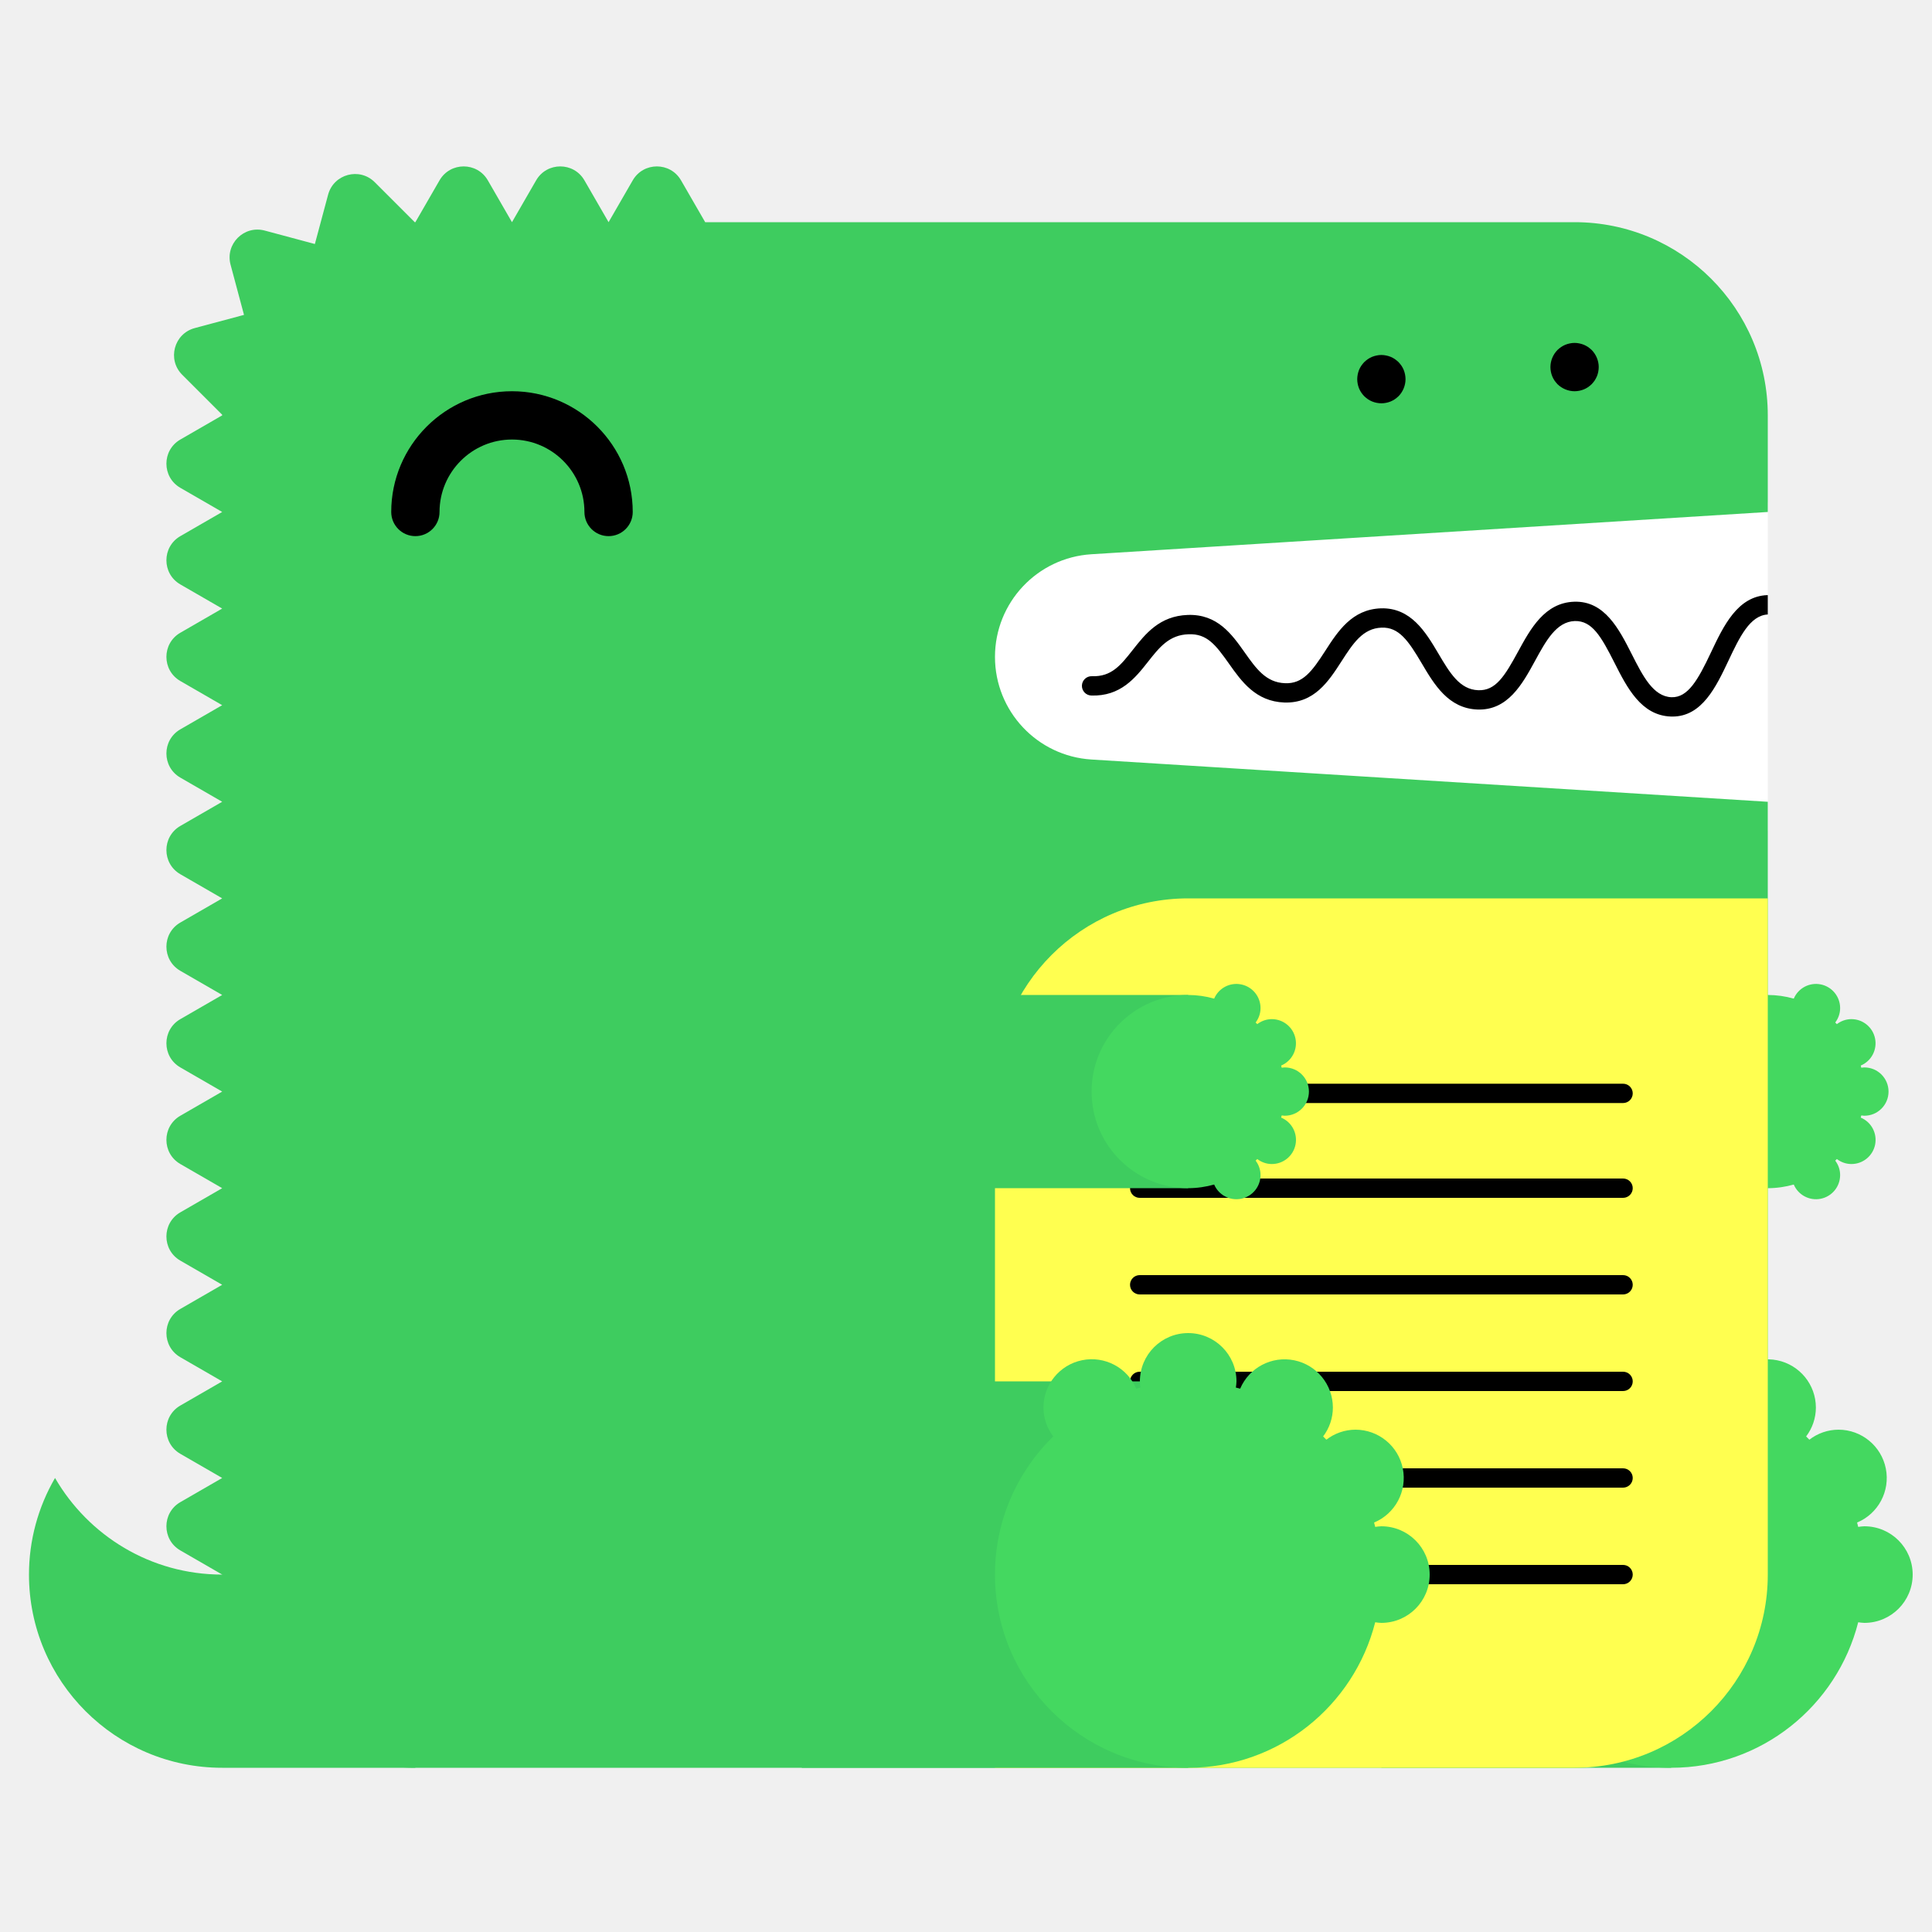
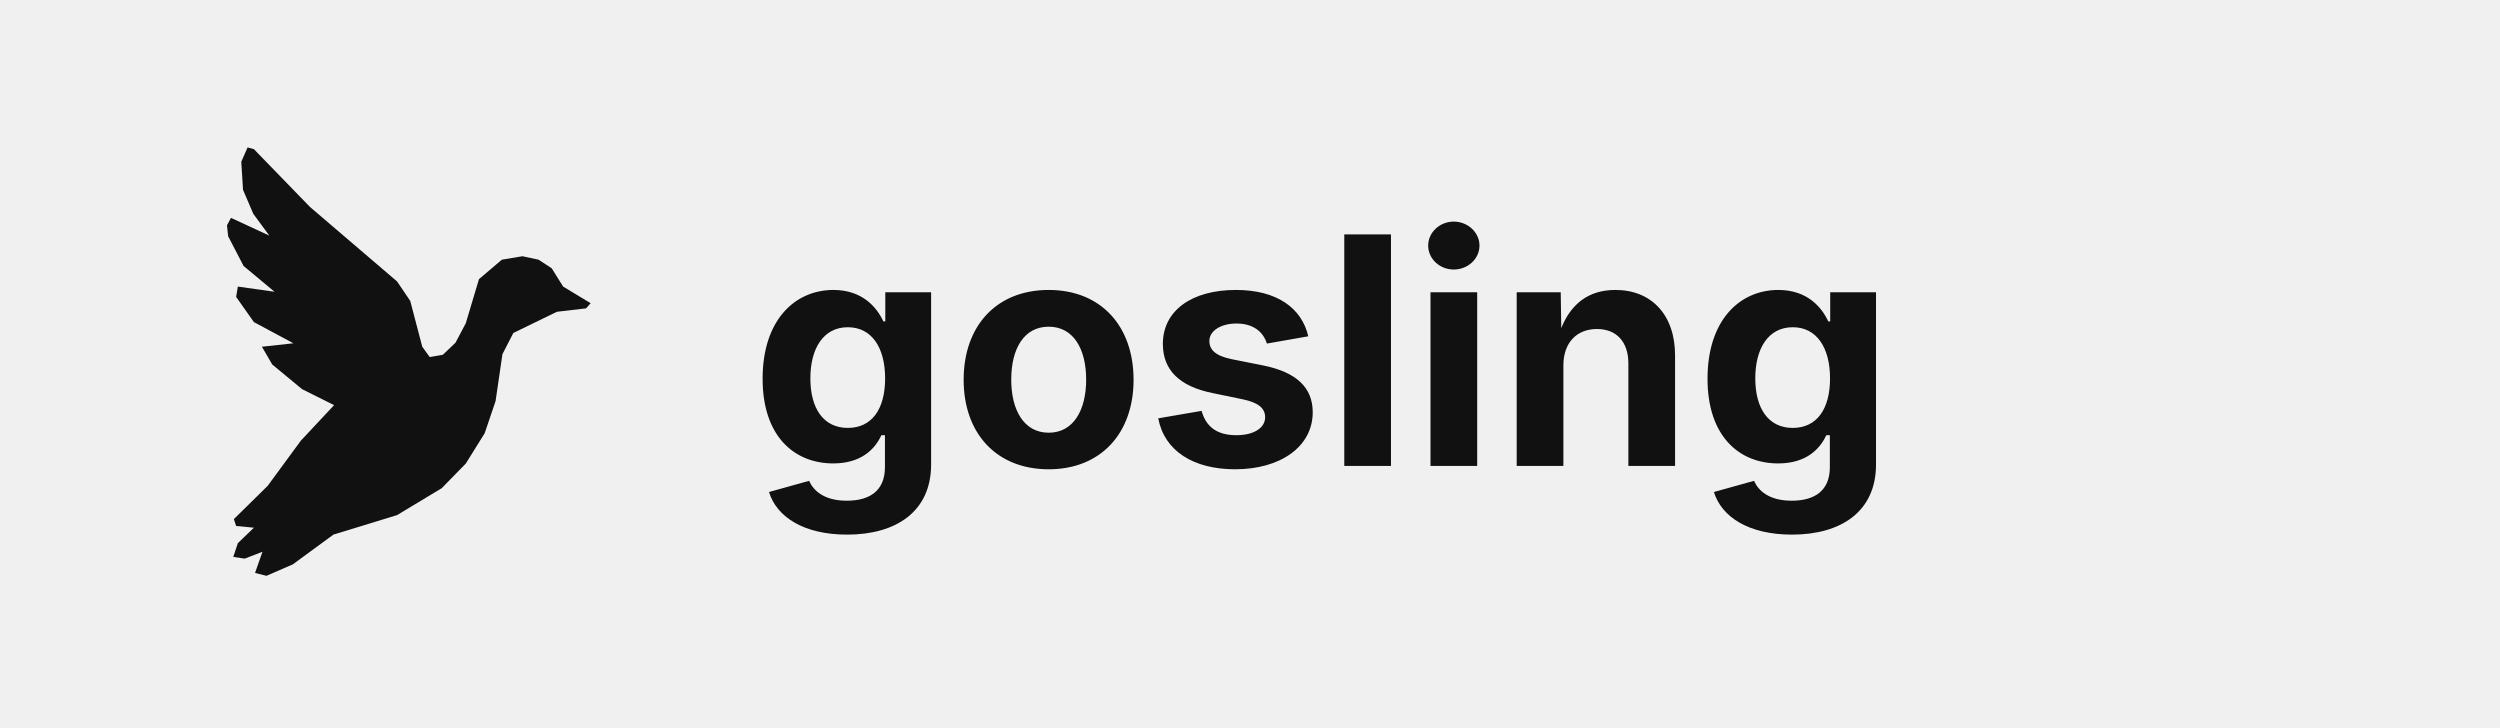
- <svg xmlns="http://www.w3.org/2000/svg" width="200" height="200" viewBox="0 0 200 200">
-   <g fill="none" fill-rule="evenodd">
-     <path fill="#FFF" d="M99 52h84v34H99z" />
-     <path d="M23 163c-7.398 0-13.843-4.027-17.303-10A19.886 19.886 0 0 0 3 163c0 11.046 8.954 20 20 20h20v-20H23z" fill="#3ECC5F" />
-     <path d="M112.98 57.376L183 53V43c0-11.046-8.954-20-20-20H73l-2.5-4.33c-1.112-1.925-3.889-1.925-5 0L63 23l-2.5-4.33c-1.111-1.925-3.889-1.925-5 0L53 23l-2.5-4.33c-1.111-1.925-3.889-1.925-5 0L43 23c-.022 0-.042.003-.065.003l-4.142-4.141c-1.57-1.571-4.252-.853-4.828 1.294l-1.369 5.104-5.192-1.392c-2.148-.575-4.111 1.389-3.535 3.536l1.39 5.193-5.102 1.367c-2.148.576-2.867 3.259-1.296 4.83l4.142 4.142c0 .021-.003.042-.003.064l-4.33 2.5c-1.925 1.111-1.925 3.889 0 5L23 53l-4.33 2.5c-1.925 1.111-1.925 3.889 0 5L23 63l-4.33 2.5c-1.925 1.111-1.925 3.889 0 5L23 73l-4.33 2.5c-1.925 1.111-1.925 3.889 0 5L23 83l-4.33 2.5c-1.925 1.111-1.925 3.889 0 5L23 93l-4.33 2.5c-1.925 1.111-1.925 3.889 0 5L23 103l-4.33 2.5c-1.925 1.111-1.925 3.889 0 5L23 113l-4.33 2.5c-1.925 1.111-1.925 3.889 0 5L23 123l-4.33 2.5c-1.925 1.111-1.925 3.889 0 5L23 133l-4.33 2.5c-1.925 1.111-1.925 3.889 0 5L23 143l-4.33 2.5c-1.925 1.111-1.925 3.889 0 5L23 153l-4.33 2.5c-1.925 1.111-1.925 3.889 0 5L23 163c0 11.046 8.954 20 20 20h120c11.046 0 20-8.954 20-20V83l-70.02-4.376A10.645 10.645 0 0 1 103 68c0-5.621 4.37-10.273 9.98-10.624" fill="#3ECC5F" />
-     <path fill="#3ECC5F" d="M143 183h30v-40h-30z" />
-     <path d="M193 158c-.219 0-.428.037-.639.064-.038-.15-.074-.301-.116-.451A5 5 0 0 0 190.32 148a4.96 4.96 0 0 0-3.016 1.036 26.531 26.531 0 0 0-.335-.336 4.955 4.955 0 0 0 1.011-2.987 5 5 0 0 0-9.599-1.959c-.148-.042-.297-.077-.445-.115.027-.211.064-.42.064-.639a5 5 0 0 0-5-5 5 5 0 0 0-5 5c0 .219.037.428.064.639-.148.038-.297.073-.445.115a4.998 4.998 0 0 0-9.599 1.959c0 1.125.384 2.151 1.011 2.987-3.717 3.632-6.031 8.693-6.031 14.3 0 11.046 8.954 20 20 20 9.339 0 17.16-6.41 19.361-15.064.211.027.42.064.639.064a5 5 0 0 0 5-5 5 5 0 0 0-5-5" fill="#44D860" />
-     <path fill="#3ECC5F" d="M153 123h30v-20h-30z" />
-     <path d="M193 115.5a2.5 2.5 0 1 0 0-5c-.109 0-.214.019-.319.032-.02-.075-.037-.15-.058-.225a2.501 2.501 0 0 0-.963-4.807c-.569 0-1.088.197-1.508.518a6.653 6.653 0 0 0-.168-.168c.314-.417.506-.931.506-1.494a2.5 2.5 0 0 0-4.8-.979A9.987 9.987 0 0 0 183 103c-5.522 0-10 4.478-10 10s4.478 10 10 10c.934 0 1.833-.138 2.69-.377a2.5 2.5 0 0 0 4.8-.979c0-.563-.192-1.077-.506-1.494.057-.055.113-.111.168-.168.42.321.939.518 1.508.518a2.5 2.5 0 0 0 .963-4.807c.021-.074.038-.15.058-.225.105.013.21.032.319.032" fill="#44D860" />
-     <path d="M63 55.5a2.5 2.5 0 0 1-2.5-2.5c0-4.136-3.364-7.5-7.5-7.5s-7.5 3.364-7.5 7.5a2.5 2.5 0 1 1-5 0c0-6.893 5.607-12.5 12.5-12.5S65.5 46.107 65.5 53a2.5 2.5 0 0 1-2.5 2.5" fill="#000" />
-     <path d="M103 183h60c11.046 0 20-8.954 20-20V93h-60c-11.046 0-20 8.954-20 20v70z" fill="#FFFF50" />
-     <path d="M168.02 124h-50.04a1 1 0 1 1 0-2h50.04a1 1 0 1 1 0 2m0 20h-50.04a1 1 0 1 1 0-2h50.04a1 1 0 1 1 0 2m0 20h-50.04a1 1 0 1 1 0-2h50.04a1 1 0 1 1 0 2m0-49.814h-50.04a1 1 0 1 1 0-2h50.04a1 1 0 1 1 0 2m0 19.814h-50.04a1 1 0 1 1 0-2h50.04a1 1 0 1 1 0 2m0 20h-50.04a1 1 0 1 1 0-2h50.04a1 1 0 1 1 0 2M183 61.611c-.012 0-.022-.006-.034-.005-3.09.105-4.552 3.196-5.842 5.923-1.346 2.85-2.387 4.703-4.093 4.647-1.889-.068-2.969-2.202-4.113-4.46-1.314-2.594-2.814-5.536-5.963-5.426-3.046.104-4.513 2.794-5.807 5.167-1.377 2.528-2.314 4.065-4.121 3.994-1.927-.07-2.951-1.805-4.136-3.813-1.321-2.236-2.848-4.75-5.936-4.664-2.994.103-4.465 2.385-5.763 4.4-1.373 2.13-2.335 3.428-4.165 3.351-1.973-.07-2.992-1.51-4.171-3.177-1.324-1.873-2.816-3.993-5.895-3.89-2.928.1-4.399 1.97-5.696 3.618-1.232 1.564-2.194 2.802-4.229 2.724a1 1 0 0 0-.072 2c3.017.101 4.545-1.8 5.872-3.487 1.177-1.496 2.193-2.787 4.193-2.855 1.926-.082 2.829 1.115 4.195 3.045 1.297 1.834 2.769 3.914 5.731 4.021 3.103.104 4.596-2.215 5.918-4.267 1.182-1.834 2.202-3.417 4.15-3.484 1.793-.067 2.769 1.35 4.145 3.681 1.297 2.197 2.766 4.686 5.787 4.796 3.125.108 4.634-2.62 5.949-5.035 1.139-2.088 2.214-4.06 4.119-4.126 1.793-.042 2.728 1.595 4.111 4.33 1.292 2.553 2.757 5.445 5.825 5.556l.169.003c3.064 0 4.518-3.075 5.805-5.794 1.139-2.41 2.217-4.68 4.067-4.773v-2z" fill="#000" />
-     <path fill="#3ECC5F" d="M83 183h40v-40H83z" />
-     <path d="M143 158c-.219 0-.428.037-.639.064-.038-.15-.074-.301-.116-.451A5 5 0 0 0 140.32 148a4.96 4.96 0 0 0-3.016 1.036 26.531 26.531 0 0 0-.335-.336 4.955 4.955 0 0 0 1.011-2.987 5 5 0 0 0-9.599-1.959c-.148-.042-.297-.077-.445-.115.027-.211.064-.42.064-.639a5 5 0 0 0-5-5 5 5 0 0 0-5 5c0 .219.037.428.064.639-.148.038-.297.073-.445.115a4.998 4.998 0 0 0-9.599 1.959c0 1.125.384 2.151 1.011 2.987-3.717 3.632-6.031 8.693-6.031 14.3 0 11.046 8.954 20 20 20 9.339 0 17.16-6.41 19.361-15.064.211.027.42.064.639.064a5 5 0 0 0 5-5 5 5 0 0 0-5-5" fill="#44D860" />
-     <path fill="#3ECC5F" d="M83 123h40v-20H83z" />
-     <path d="M133 115.5a2.5 2.5 0 1 0 0-5c-.109 0-.214.019-.319.032-.02-.075-.037-.15-.058-.225a2.501 2.501 0 0 0-.963-4.807c-.569 0-1.088.197-1.508.518a6.653 6.653 0 0 0-.168-.168c.314-.417.506-.931.506-1.494a2.5 2.5 0 0 0-4.8-.979A9.987 9.987 0 0 0 123 103c-5.522 0-10 4.478-10 10s4.478 10 10 10c.934 0 1.833-.138 2.69-.377a2.5 2.5 0 0 0 4.8-.979c0-.563-.192-1.077-.506-1.494.057-.055.113-.111.168-.168.42.321.939.518 1.508.518a2.5 2.5 0 0 0 .963-4.807c.021-.074.038-.15.058-.225.105.013.21.032.319.032" fill="#44D860" />
-     <path d="M143 41.75c-.16 0-.33-.02-.49-.05a2.52 2.52 0 0 1-.47-.14c-.15-.06-.29-.14-.431-.23-.13-.09-.259-.2-.38-.31-.109-.12-.219-.24-.309-.38s-.17-.28-.231-.43a2.619 2.619 0 0 1-.189-.96c0-.16.02-.33.05-.49.03-.16.08-.31.139-.47.061-.15.141-.29.231-.43.09-.13.2-.26.309-.38.121-.11.25-.22.38-.31.141-.09.281-.17.431-.23.149-.06.31-.11.47-.14.32-.07.65-.07.98 0 .159.03.32.08.47.14.149.06.29.14.43.23.13.09.259.2.38.31.11.12.22.25.31.38.09.14.17.28.23.43.06.16.11.31.14.47.029.16.05.33.05.49 0 .66-.271 1.31-.73 1.77-.121.11-.25.22-.38.31-.14.09-.281.17-.43.23a2.565 2.565 0 0 1-.96.19m20-1.25c-.66 0-1.3-.27-1.771-.73a3.802 3.802 0 0 1-.309-.38c-.09-.14-.17-.28-.231-.43a2.619 2.619 0 0 1-.189-.96c0-.66.27-1.3.729-1.77.121-.11.25-.22.38-.31.141-.09.281-.17.431-.23.149-.06.31-.11.47-.14.32-.07.66-.07.98 0 .159.03.32.08.47.14.149.06.29.14.43.23.13.09.259.2.38.31.459.47.73 1.11.73 1.77 0 .16-.021.33-.05.49-.03.16-.08.32-.14.47-.07.15-.14.29-.23.43-.09.13-.2.26-.31.38-.121.11-.25.22-.38.31-.14.09-.281.17-.43.23a2.565 2.565 0 0 1-.96.19" fill="#000" />
+ <svg xmlns="http://www.w3.org/2000/svg" viewBox="0 0 220 64" role="img" aria-label="Gosling wordmark">
+   <g transform="translate(17 10) scale(0.050398)">
+     <path d="M 95 59 L 84 84 L 87 133 L 105 175 L 133 213 L 66 182 L 59 195 L 61 214 L 88 266 L 142 311 L 78 302 L 75 320 L 106 364 L 175 401 L 120 407 L 138 438 L 190 481 L 246 509 L 188 571 L 130 650 L 71 708 L 75 720 L 106 723 L 78 750 L 70 774 L 90 777 L 121 765 L 108 802 L 128 807 L 174 787 L 245 735 L 356 701 L 434 654 L 476 611 L 509 558 L 528 502 L 540 420 L 559 383 L 635 346 L 686 340 L 694 331 L 646 302 L 626 270 L 603 255 L 575 249 L 539 255 L 499 289 L 476 366 L 458 400 L 436 421 L 413 425 L 400 407 L 379 327 L 356 293 L 204 163 L 106 62 Z" fill="#111111" />
  </g>
+   <text x="66" y="41" fill="#111111" font-family="Inter, system-ui, -apple-system, Segoe UI, sans-serif" font-size="28" font-weight="700">gosling</text>
</svg>
